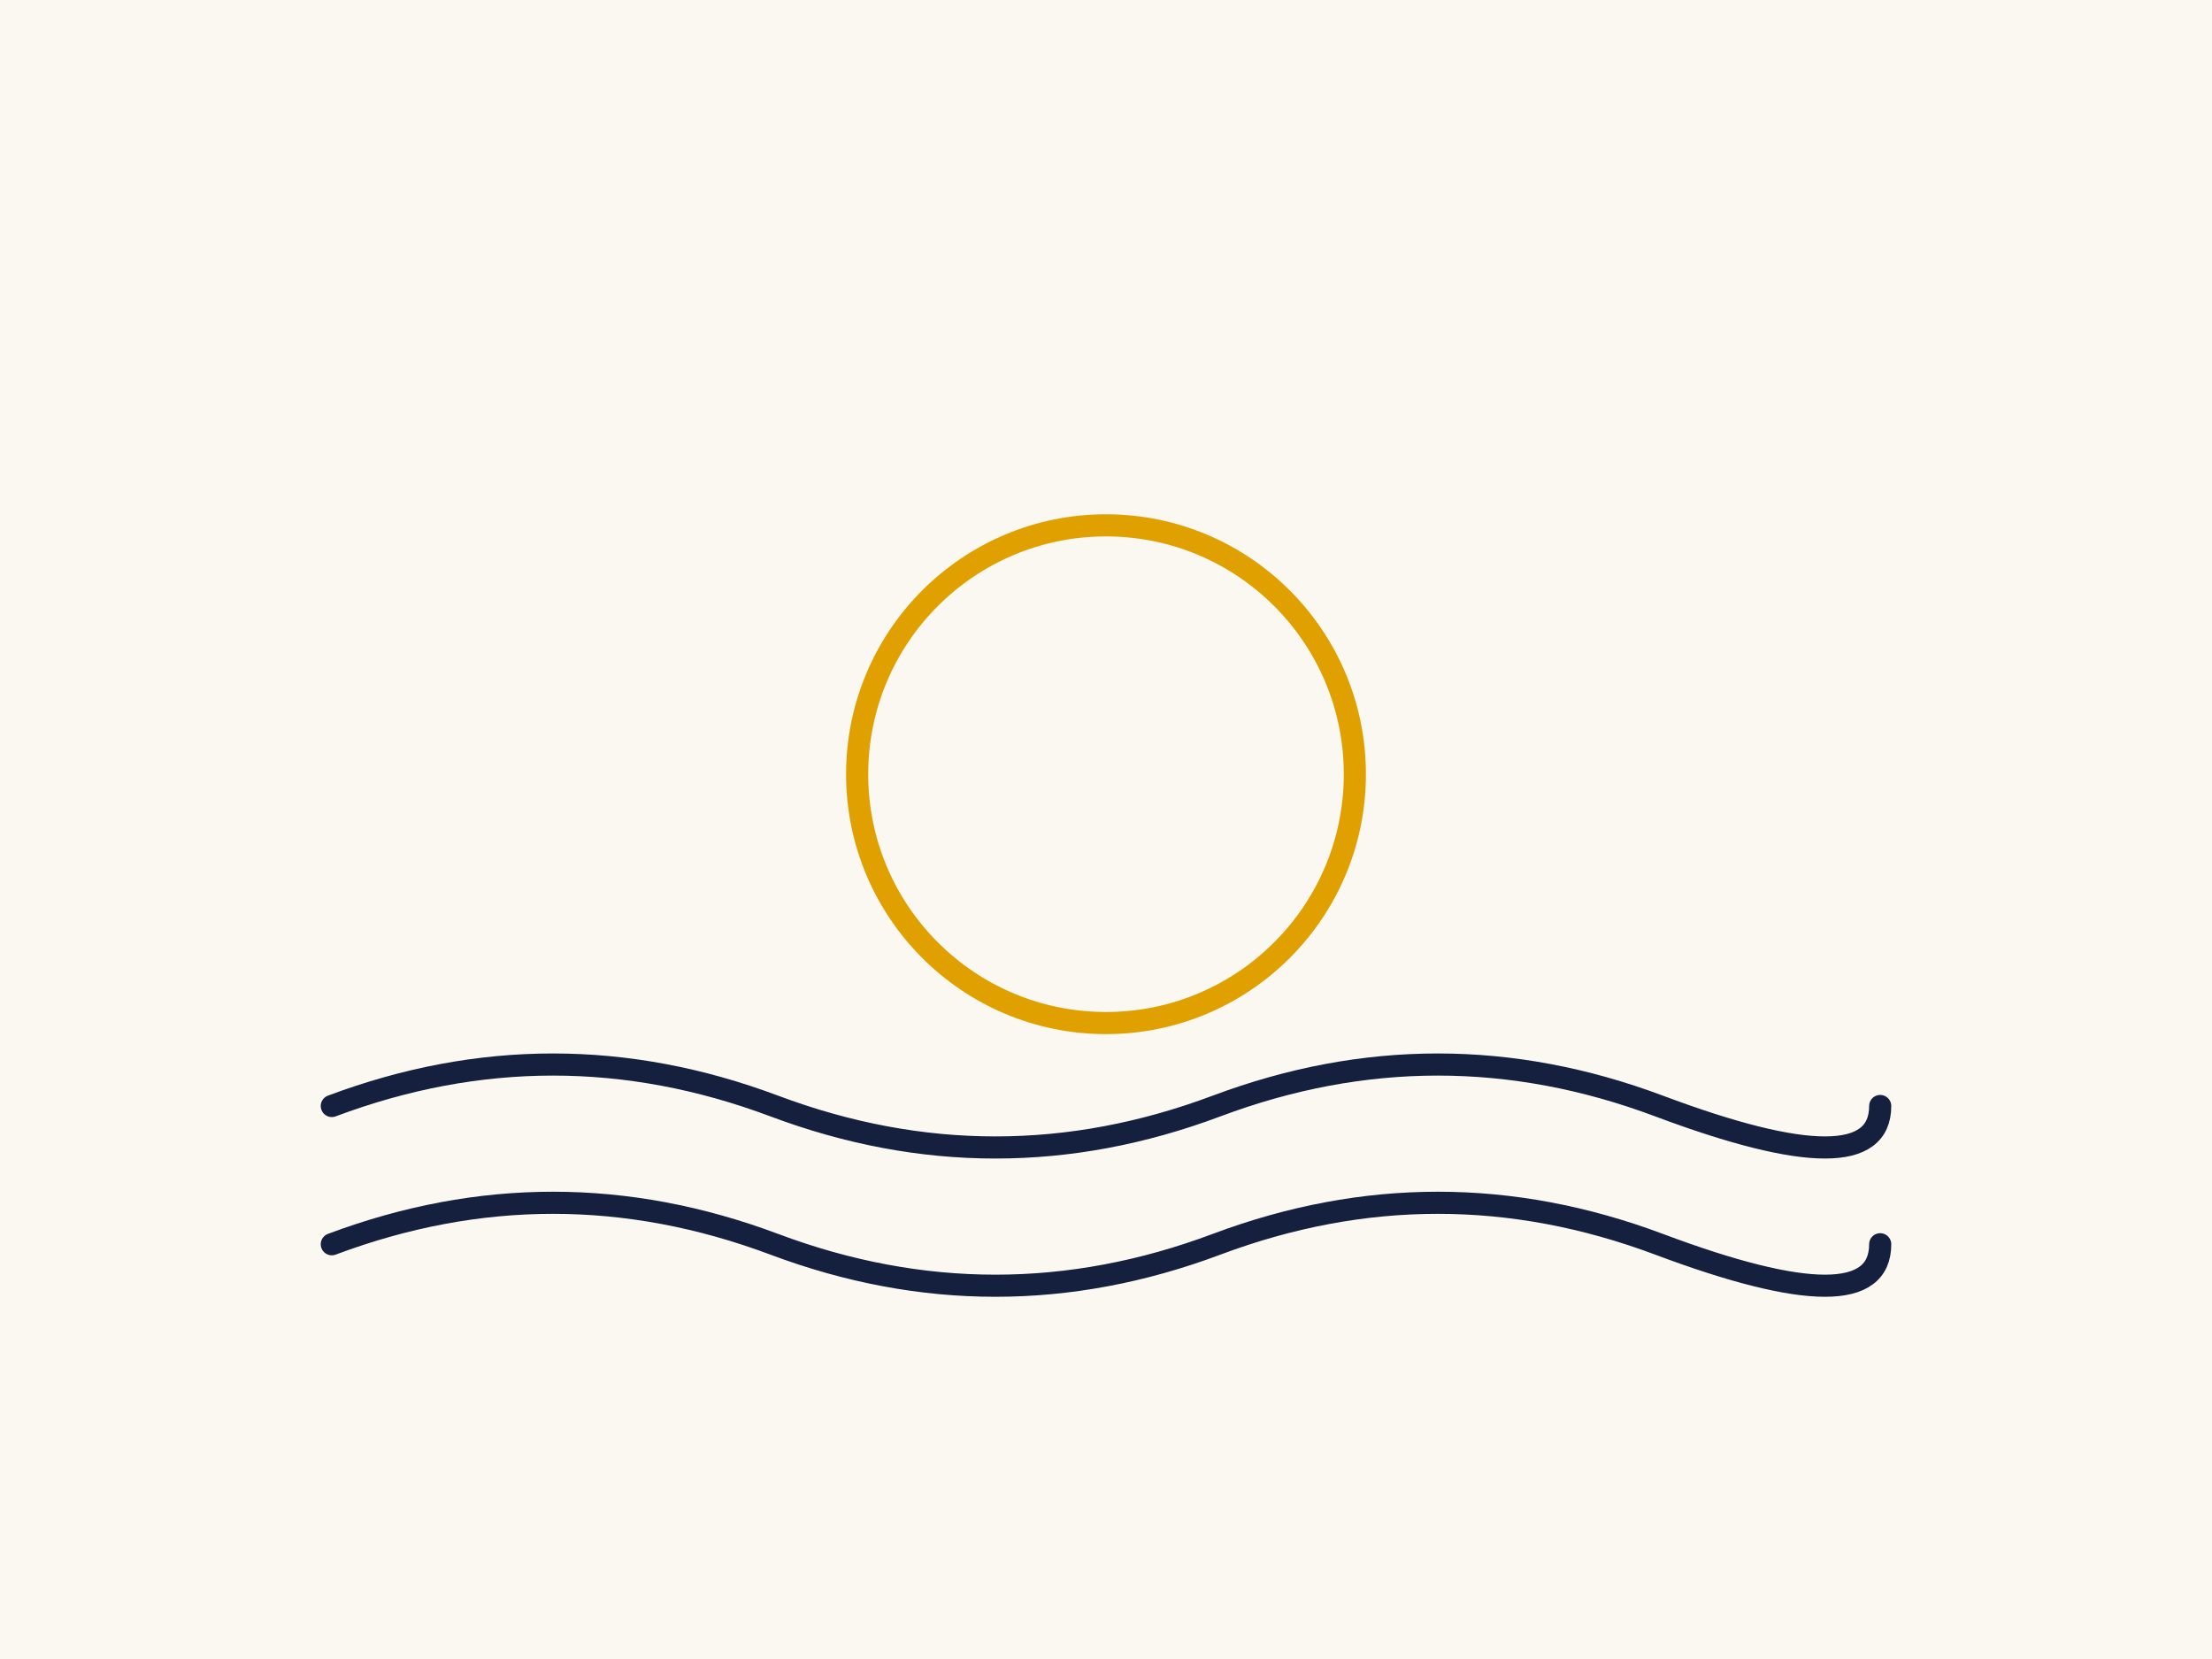
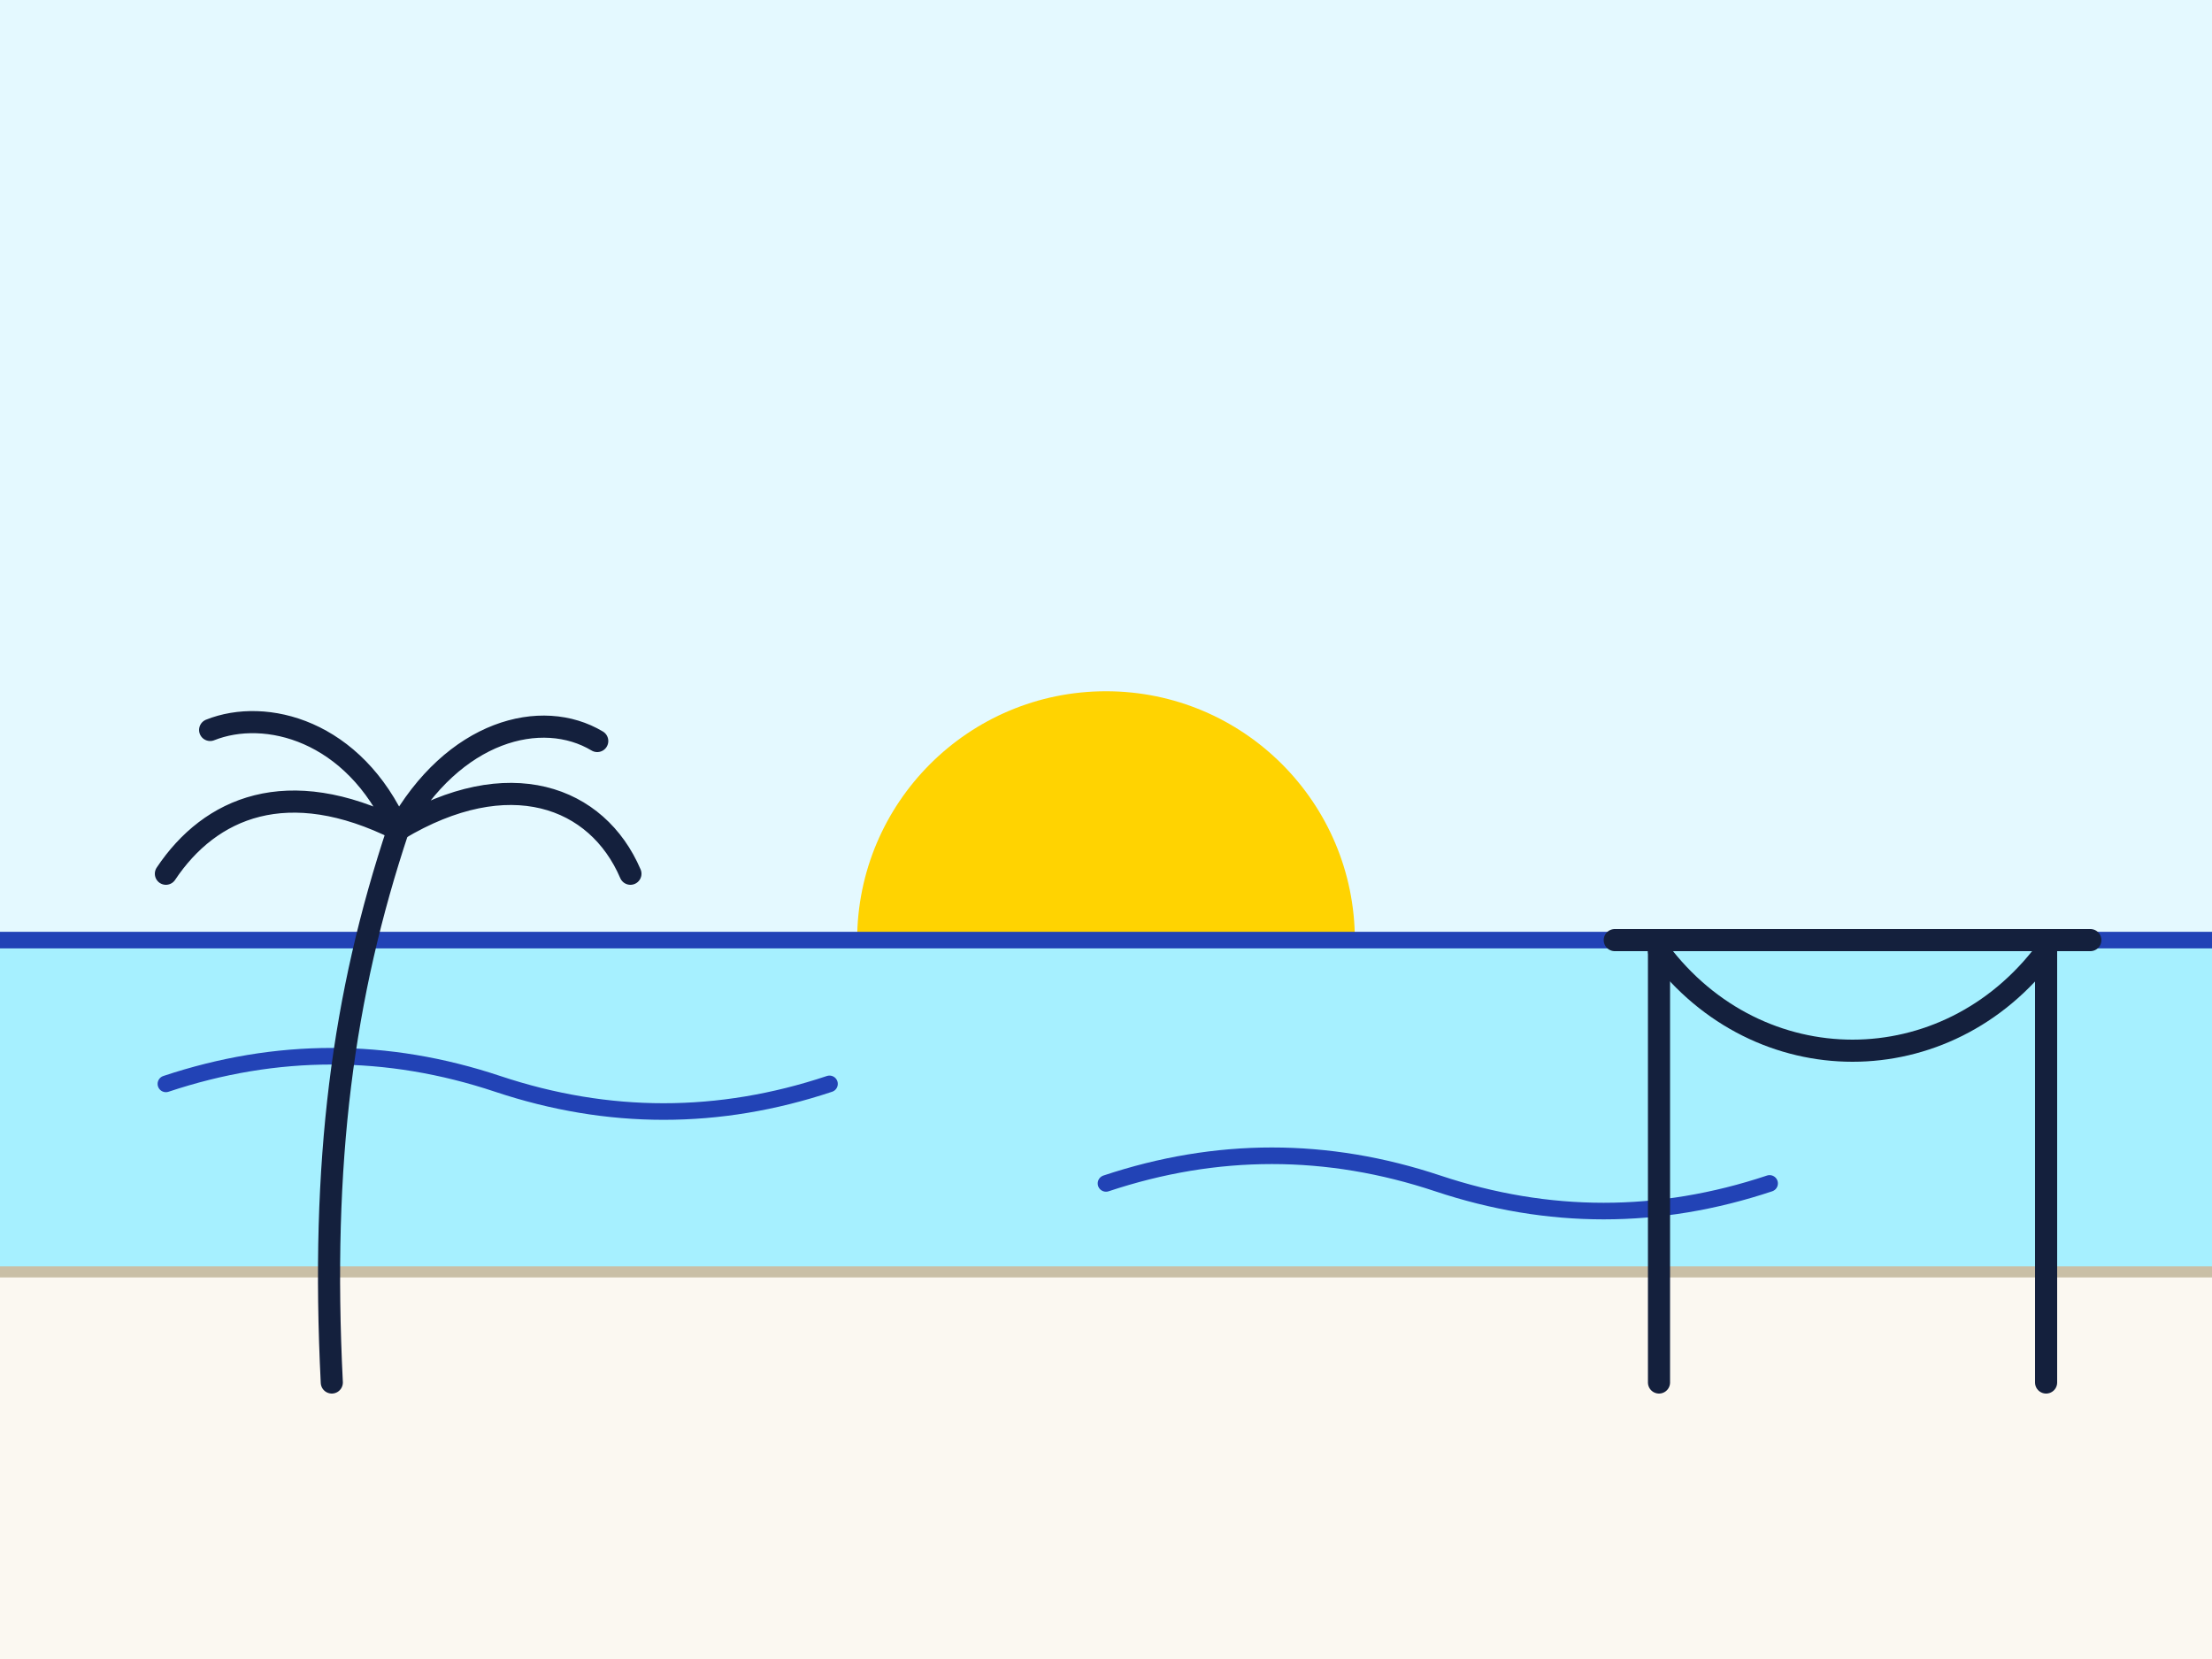
- <svg xmlns="http://www.w3.org/2000/svg" viewBox="0 0 400 300" role="img" aria-label="Illustration of a sun setting over the water">
+ <svg xmlns="http://www.w3.org/2000/svg" viewBox="0 0 400 300" role="img" aria-label="Illustration of a beach at sunset">
  <rect width="400" height="300" fill="#FBF8F1" />
-   <circle cx="200" cy="140" r="45" fill="none" stroke="#E0A100" stroke-width="4" />
-   <g fill="none" stroke="#14203D" stroke-width="4" stroke-linecap="round">
-     <path d="M60 200 Q100 185 140 200 T220 200 T300 200 T340 200" />
-     <path d="M60 225 Q100 210 140 225 T220 225 T300 225 T340 225" />
+   <rect width="400" height="230" fill="#E4F9FF" />
+   <path d="M155 170 A45 45 0 0 1 245 170 Z" fill="#FFD301" />
+   <rect y="170" width="400" height="60" fill="#5AE4FF" opacity=".45" />
+   <line x1="0" y1="230" x2="400" y2="230" stroke="#C9BFA6" stroke-width="2" />
+   <g fill="none" stroke="#14203D" stroke-width="4" stroke-linecap="round" stroke-linejoin="round">
+     <path d="M0 170 H400" stroke="#2243B6" stroke-width="3" />
+     <path d="M30 196 Q60 186 90 196 T150 196 M200 214 Q230 204 260 214 T320 214" stroke="#2243B6" stroke-width="3" />
+     <path d="M300 250 V170 M370 250 V170 M292 170 H378" />
+     <path d="M300 172 C318 196 352 196 370 172" />
+     <path d="M60 250 C58 210 62 180 72 150" />
+     <path d="M72 150 C52 140 38 146 30 158 M72 150 C92 138 108 144 114 158 M72 150 C64 132 48 128 38 132 M72 150 C82 132 98 128 108 134" />
  </g>
</svg>
